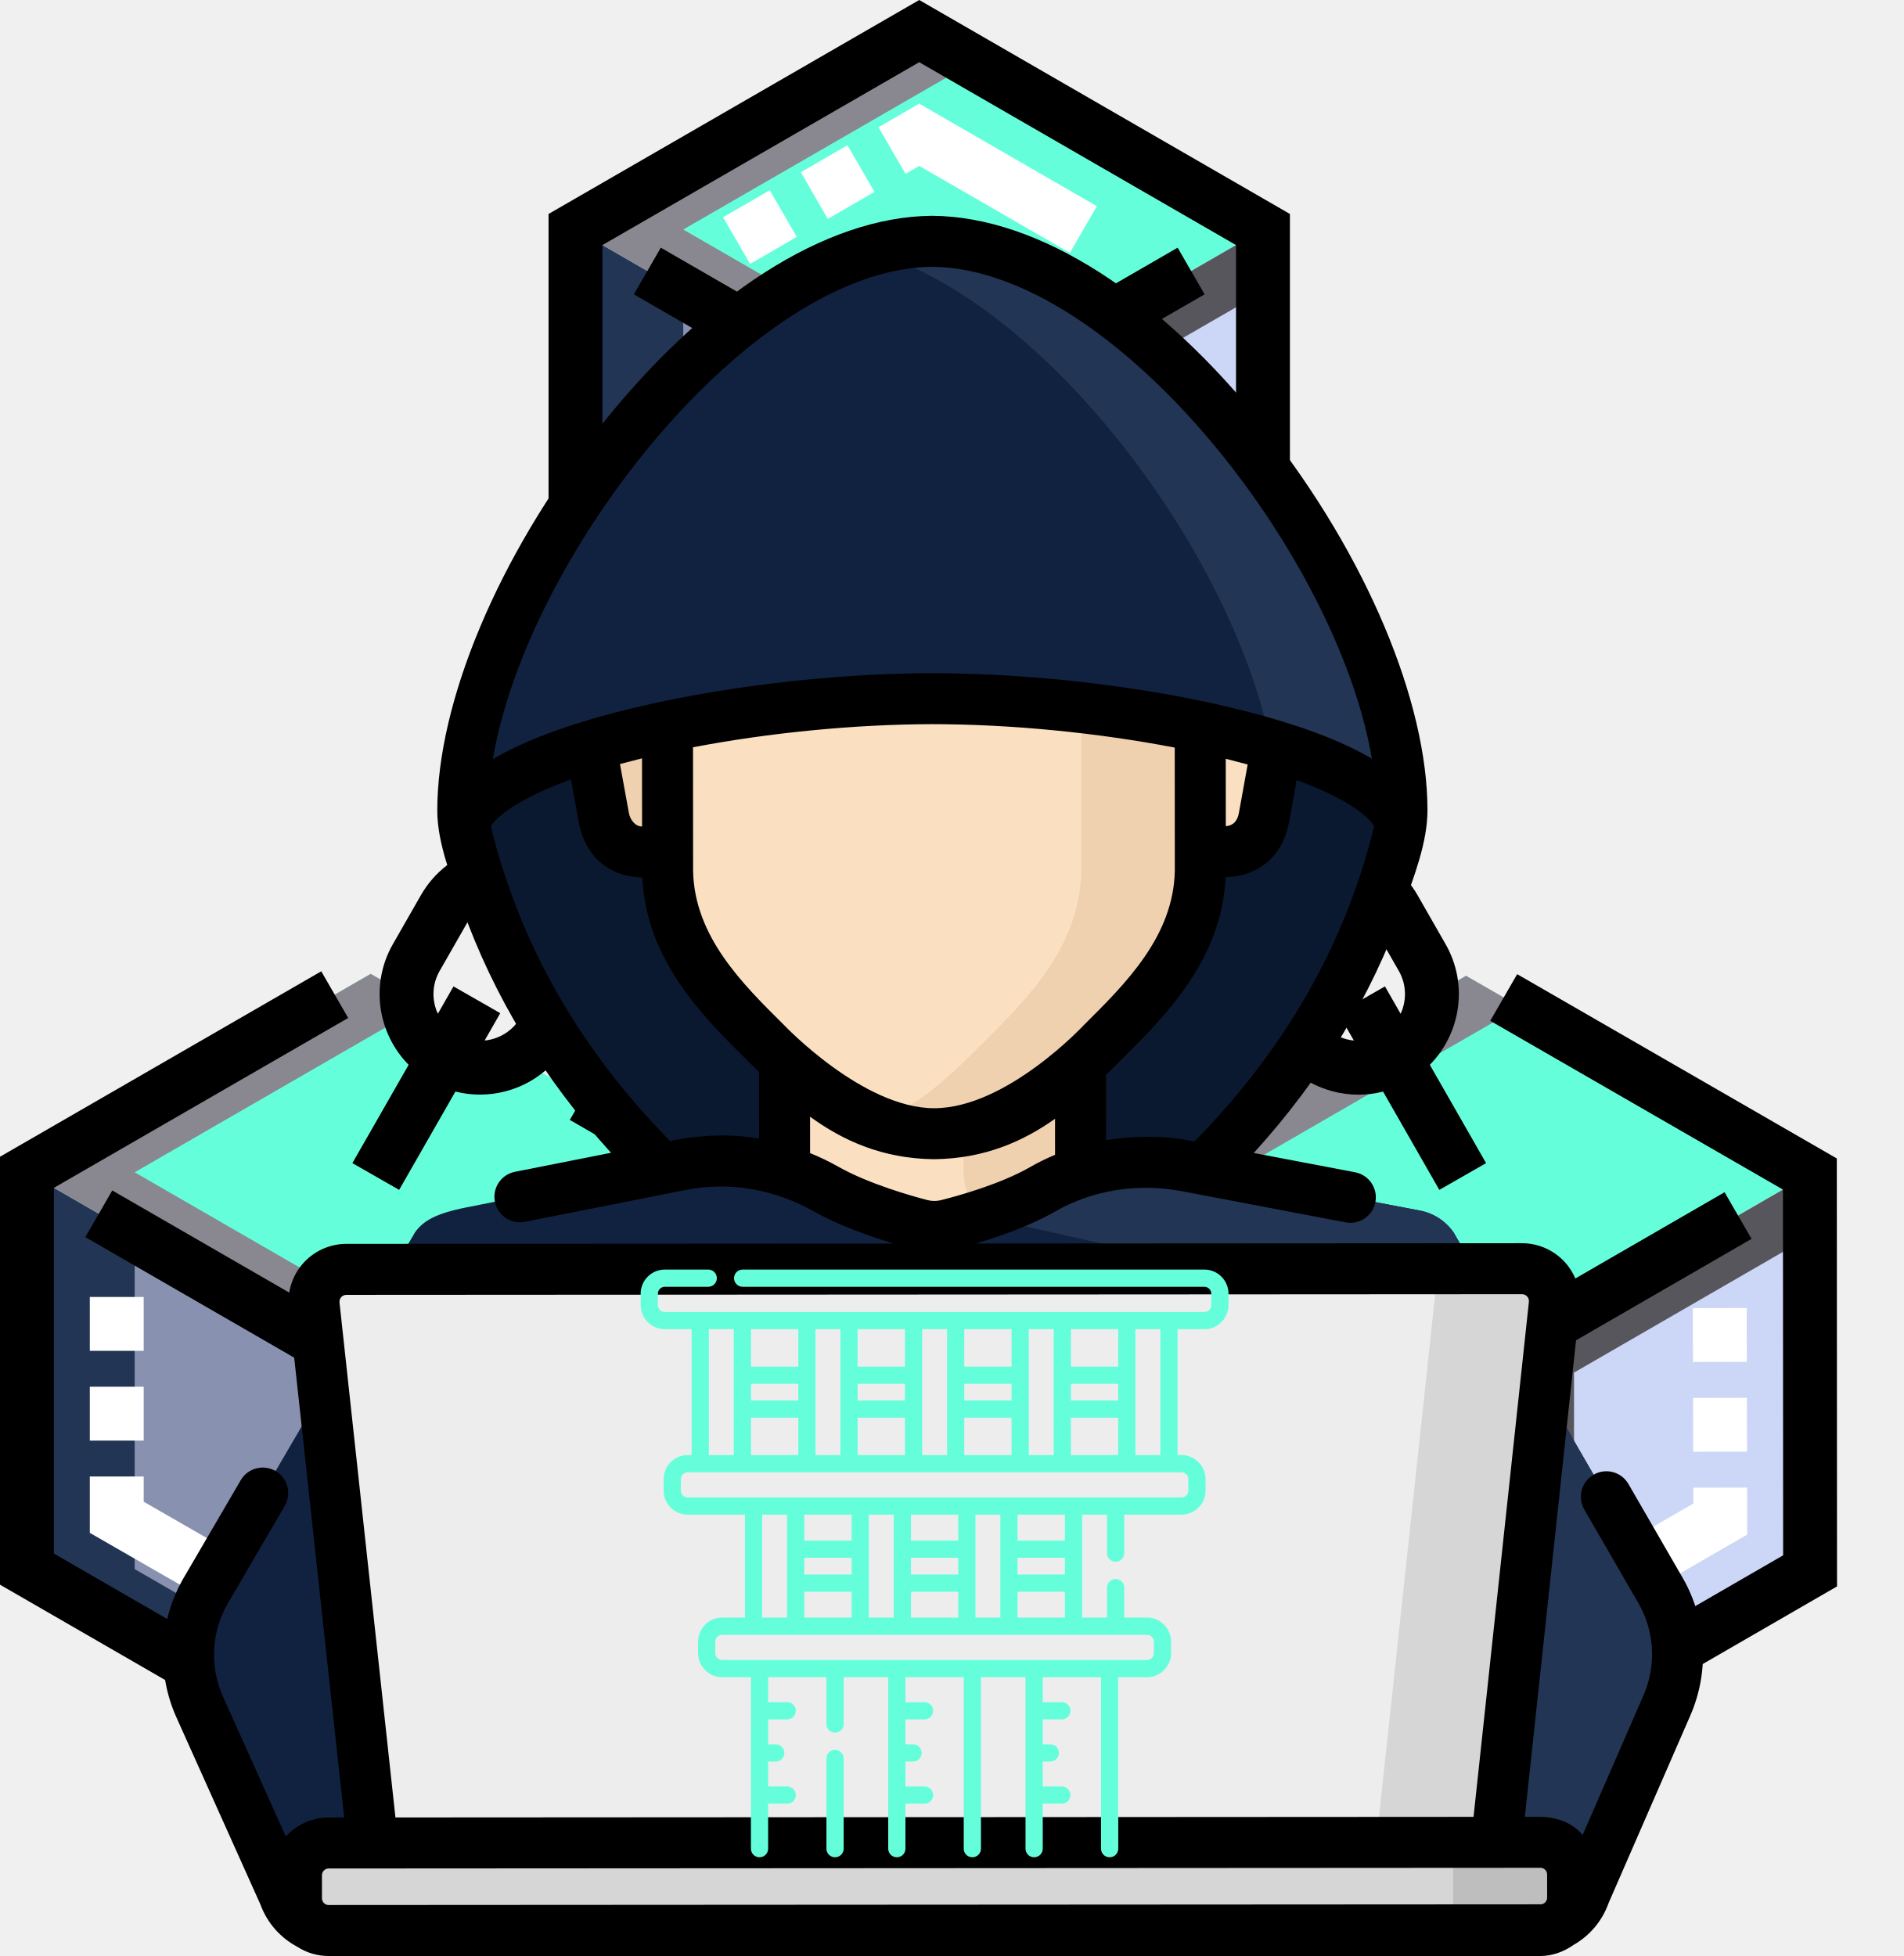
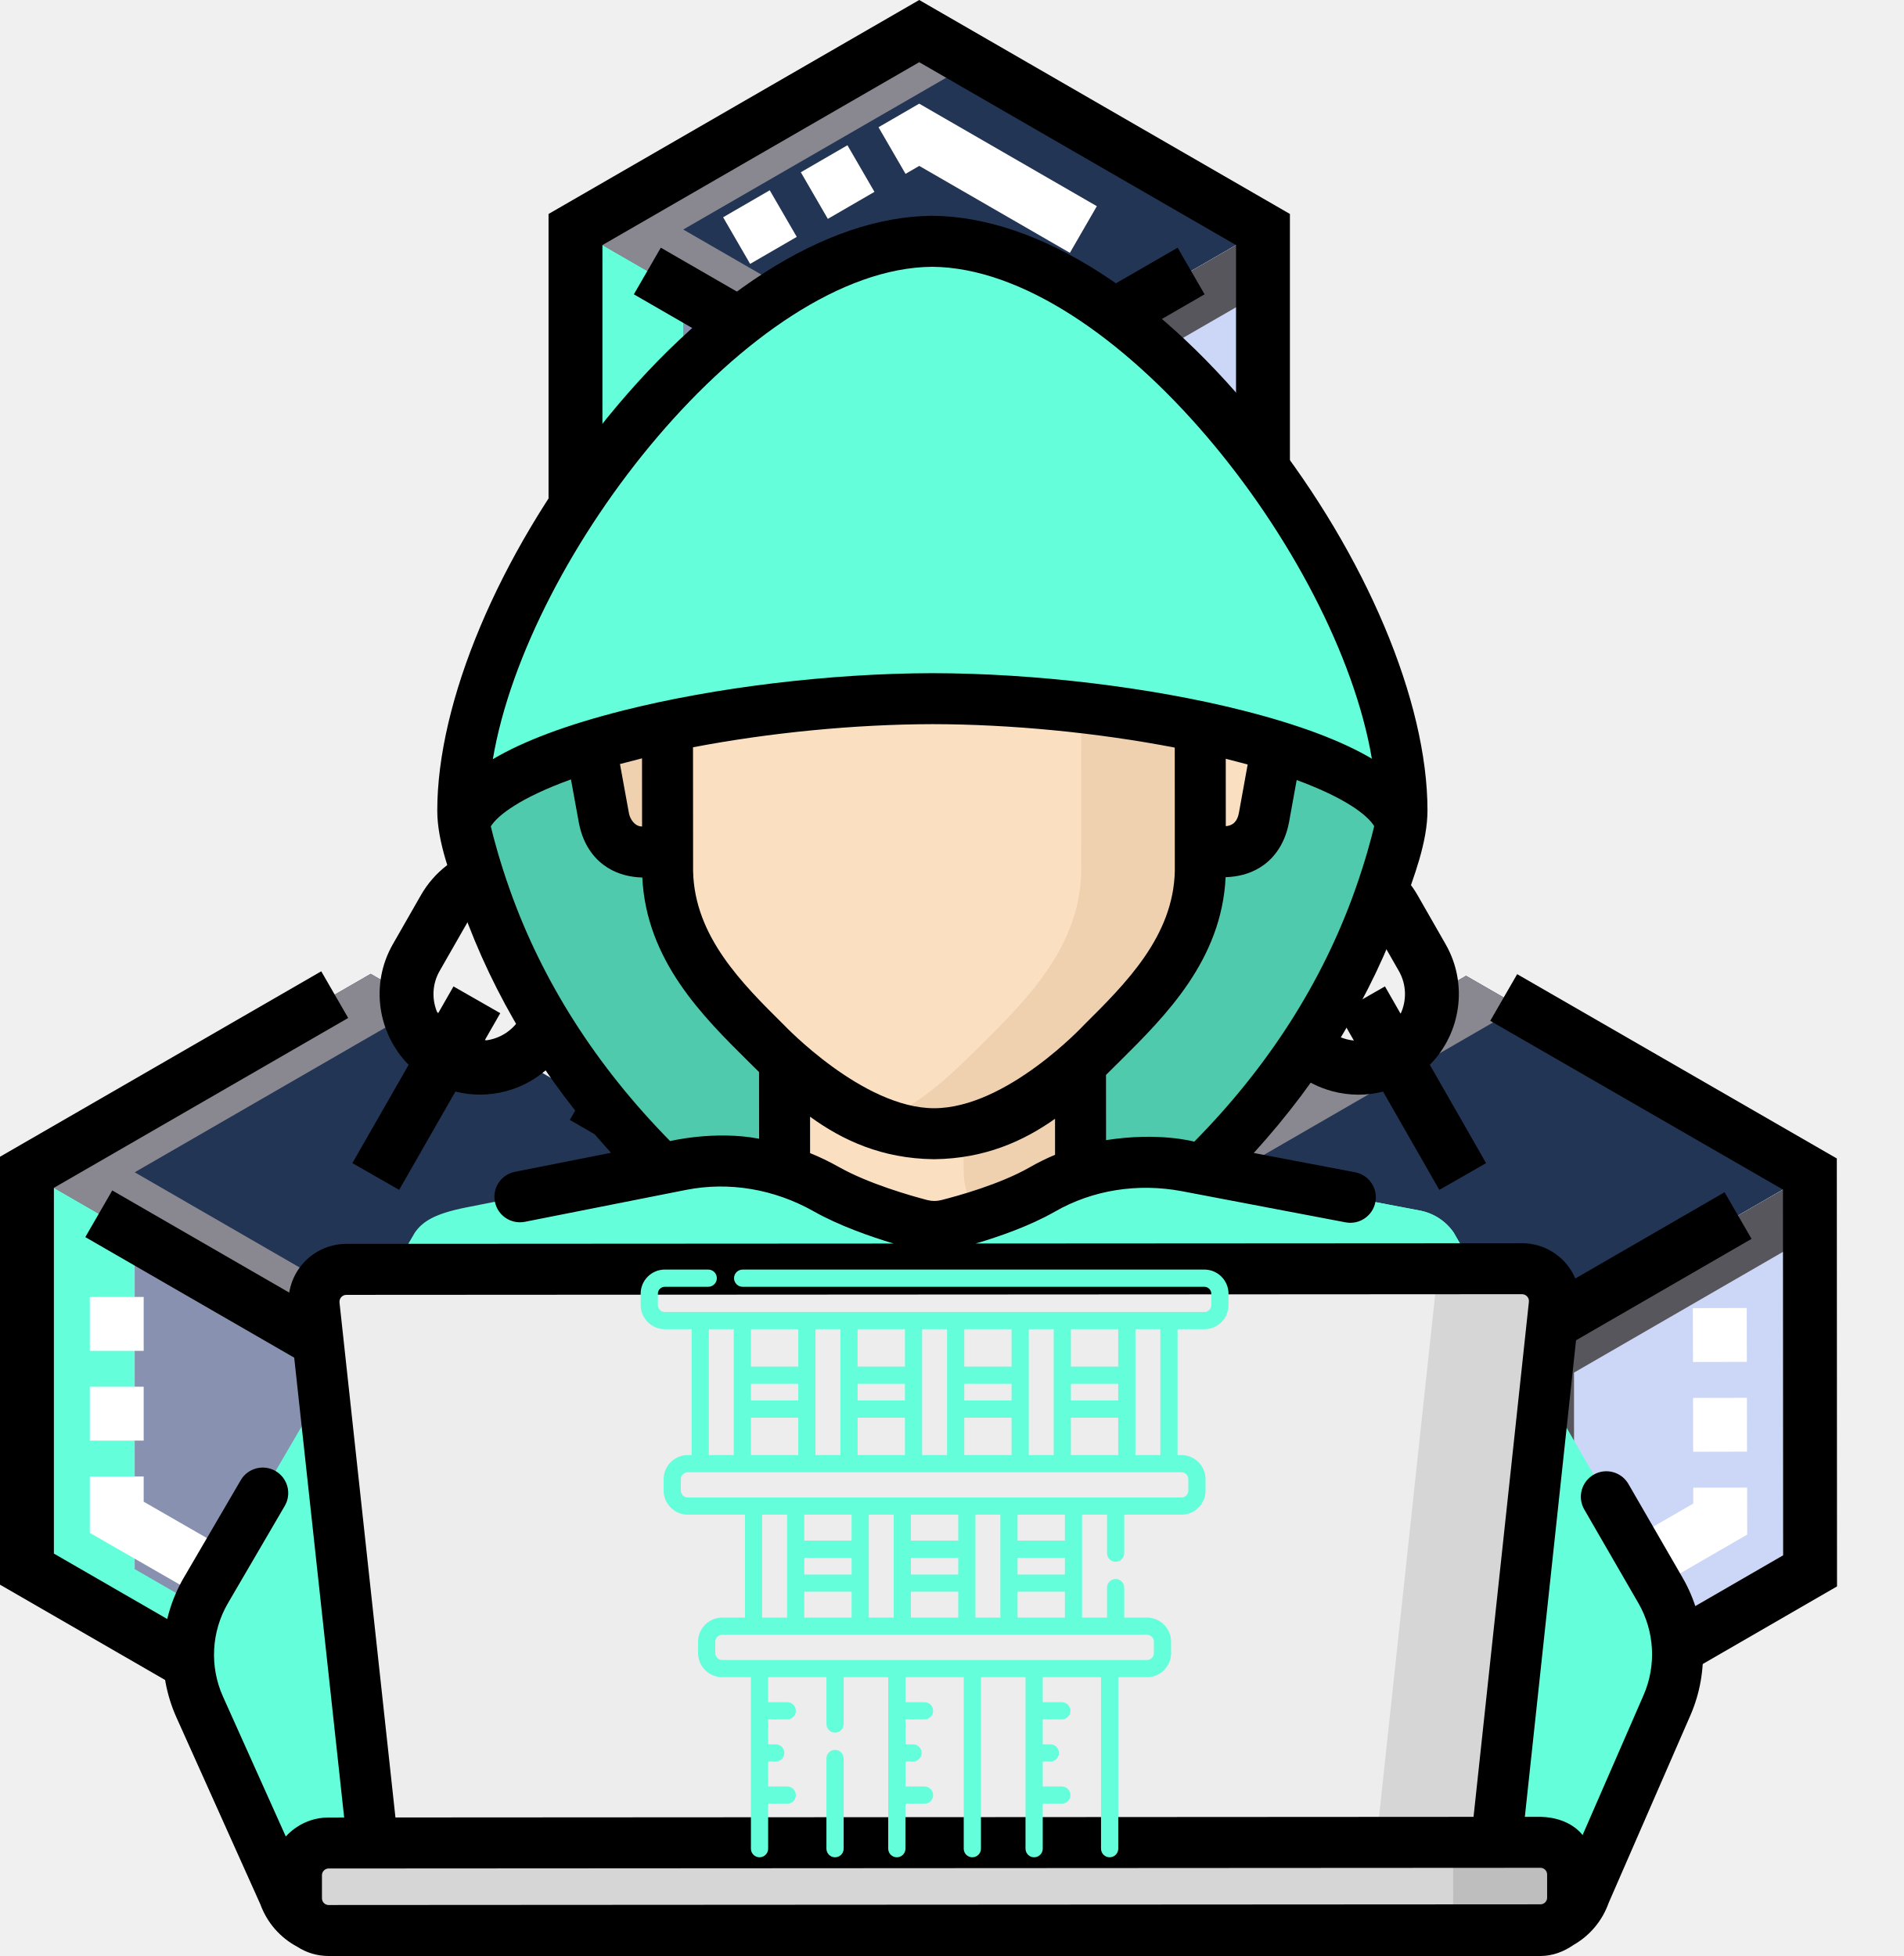
<svg xmlns="http://www.w3.org/2000/svg" width="829" height="852" viewBox="0 0 829 852" fill="none">
  <path d="M250.616 99.976V272.827L400.311 359.259V186.401L250.616 99.976Z" fill="#8892B0" />
-   <path d="M550.006 99.976L400.311 13.55L250.616 99.976L400.311 186.401L550.006 99.976Z" fill="#64FFDA" />
+   <path d="M550.006 99.976L400.311 13.55L250.616 99.976L400.311 186.401L550.006 99.976Z" fill="#233554" />
  <path d="M400.311 186.401V359.259L550.006 272.827V99.976L400.311 186.401Z" fill="#CCD6F6" />
-   <path d="M788.177 511.383L638.44 425.031L488.788 511.536L638.525 597.888L788.177 511.383Z" fill="#64FFDA" />
+   <path d="M788.177 511.383L638.44 425.031L488.788 511.536L638.525 597.888L788.177 511.383Z" fill="#233554" />
  <path d="M638.611 770.74L788.263 684.241L788.177 511.383L638.525 597.888L638.611 770.74Z" fill="#CCD6F6" />
  <path d="M638.525 597.888L488.788 511.536L488.873 684.387L638.611 770.74L638.525 597.888Z" fill="#8892B0" />
  <path d="M161.432 769.91L311.127 683.484V510.626L161.432 597.058V769.91Z" fill="#CCD6F6" />
  <path d="M11.731 510.626V683.484L161.432 769.91V597.058L11.731 510.626Z" fill="#8892B0" />
-   <path d="M161.432 597.058L311.127 510.626L161.432 424.2L11.731 510.626L161.432 597.058Z" fill="#64FFDA" />
-   <path d="M297.546 272.827V127.069L250.616 99.976V272.827L400.311 359.259V332.159L297.546 272.827Z" fill="#233554" />
+   <path d="M161.432 597.058L311.127 510.626L161.432 424.2L11.731 510.626L161.432 597.058Z" fill="#233554" />
+   <path d="M297.546 272.827V127.069L250.616 99.976V272.827L400.311 359.259V332.159L297.546 272.827Z" fill="#64FFDA" />
  <path d="M297.546 99.976L423.779 27.093L400.311 13.55L250.616 99.976L400.311 186.401L423.779 172.852L297.546 99.976Z" fill="#898890" />
  <path d="M447.241 186.401L550.006 127.069V99.976L400.311 186.401V359.259L447.241 332.159V186.401Z" fill="#57565C" />
  <path d="M535.718 511.536L661.932 438.58L638.44 425.031L488.788 511.536L638.525 597.888L661.963 584.338L535.718 511.536Z" fill="#898890" />
  <path d="M685.455 597.888L788.19 538.507L788.177 511.383L638.525 597.888L638.611 770.74L685.529 743.622L685.455 597.888Z" fill="#57565C" />
-   <path d="M535.803 684.387L535.73 538.605L488.788 511.536L488.873 684.387L638.611 770.74L638.599 743.671L535.803 684.387Z" fill="#233554" />
+   <path d="M535.803 684.387L535.73 538.605L488.788 511.536L488.873 684.387L638.611 770.74L638.599 743.671L535.803 684.387Z" fill="#64FFDA" />
  <path d="M208.362 597.058L311.127 537.726V510.626L161.432 597.058V769.91L208.362 742.816V597.058Z" fill="#57565C" />
-   <path d="M58.661 683.484V537.726L11.731 510.626V683.484L161.432 769.91V742.816L58.661 683.484Z" fill="#233554" />
+   <path d="M58.661 683.484V537.726L11.731 510.626V683.484L161.432 769.91V742.816L58.661 683.484Z" fill="#64FFDA" />
  <path d="M58.661 510.626L184.894 437.75L161.432 424.2L11.731 510.626L161.432 597.058L184.894 583.508L58.661 510.626Z" fill="#898890" />
  <path d="M531.934 266.504C524.53 264.49 516.901 264.441 509.662 266.29L485.345 223.792L464.978 235.443L489.294 277.948C484.033 283.246 480.2 289.85 478.186 297.253C475.116 308.539 476.624 320.343 482.434 330.493L494.635 351.825C500.439 361.975 509.857 369.257 521.143 372.333C524.963 373.37 528.851 373.889 532.709 373.889C536.322 373.889 539.911 373.431 543.414 372.54L548.199 380.896C534.723 394.531 531.354 416.003 541.327 433.435L553.528 454.767C559.338 464.917 568.75 472.198 580.035 475.269C583.856 476.312 587.744 476.825 591.602 476.825C595.215 476.825 598.81 476.373 602.307 475.476L626.801 518.292L647.174 506.641L622.668 463.812C636.145 450.183 639.514 428.705 629.541 411.279L617.34 389.948C607.367 372.516 587.146 364.539 568.567 369.244L563.782 360.889C569.049 355.585 572.876 348.987 574.89 341.583C577.96 330.298 576.453 318.488 570.642 308.337L558.441 287.012C552.637 276.855 543.219 269.574 531.934 266.504V266.504ZM596.967 401.599L609.174 422.931C612.567 428.864 612.628 435.809 609.955 441.583L603.131 429.663L582.764 441.315L589.594 453.247C588.458 453.137 587.323 452.93 586.2 452.625C580.963 451.202 576.593 447.821 573.895 443.109L561.694 421.783C558.301 415.845 558.234 408.899 560.913 403.125L567.908 415.35L588.281 403.699L581.281 391.467C587.616 392.09 593.573 395.667 596.967 401.599V401.599ZM544.238 326.727L523.871 338.379L530.695 350.311C529.559 350.201 528.424 349.994 527.301 349.689C522.064 348.26 517.694 344.885 515.002 340.173L502.802 318.842C500.104 314.13 499.402 308.649 500.83 303.412C501.135 302.289 501.532 301.208 502.008 300.171L509.015 312.415L529.382 300.757L522.388 288.531C528.723 289.148 534.68 292.725 538.074 298.657L550.275 319.989C552.972 324.701 553.674 330.176 552.246 335.419C551.941 336.542 551.544 337.622 551.068 338.66L544.238 326.727Z" fill="black" />
  <path d="M173.822 518.292L198.328 475.464C201.855 476.355 205.45 476.794 209.021 476.794C224.225 476.794 239.02 468.878 247.095 454.761L259.302 433.435C265.106 423.285 266.614 411.475 263.544 400.189C261.53 392.786 257.697 386.188 252.435 380.884L257.22 372.528C260.754 373.419 264.343 373.859 267.914 373.859C283.118 373.859 297.913 365.942 305.994 351.825L318.195 330.493C328.168 313.068 324.799 291.595 311.322 277.96L335.651 235.443L315.283 223.792L290.955 266.309C272.375 261.597 252.155 269.58 242.181 287.006L229.98 308.337C220.007 325.769 223.376 347.241 236.853 360.87L232.068 369.232C224.829 367.383 217.2 367.426 209.796 369.44C198.511 372.51 189.099 379.791 183.289 389.941L171.088 411.273C161.115 428.705 164.484 450.177 177.954 463.812L153.455 506.635L173.822 518.292ZM248.376 335.419C246.954 330.176 247.65 324.701 250.348 319.989L262.549 298.657C265.942 292.725 271.899 289.154 278.241 288.531L271.246 300.763L291.614 312.415L298.608 300.183C301.288 305.963 301.227 312.909 297.827 318.842L285.626 340.173C282.227 346.106 276.276 349.683 269.934 350.299L276.752 338.385L256.384 326.727L249.561 338.66C249.078 337.622 248.682 336.542 248.376 335.419ZM191.455 422.931L203.656 401.599C206.354 396.887 210.718 393.506 215.955 392.084C217.078 391.779 218.213 391.571 219.348 391.461L212.347 403.699L232.715 415.35L239.709 403.125C242.389 408.899 242.328 415.845 238.934 421.783L226.727 443.109C223.334 449.048 217.377 452.618 211.041 453.241L217.859 441.321L197.491 429.669L190.674 441.589C187.994 435.809 188.055 428.864 191.455 422.931V422.931Z" fill="black" />
  <path d="M518.103 641.76L567.072 641.62L567.004 618.152L518.018 618.292C512.836 599.884 495.892 586.359 475.867 586.359H475.739L451.166 586.432C431.085 586.487 414.154 600.128 409.07 618.604L399.438 618.634C397.43 611.438 393.585 604.846 388.141 599.438C379.877 591.223 368.921 586.7 357.269 586.7H357.141L332.568 586.768C320.874 586.804 309.894 591.388 301.648 599.683C296.234 605.127 292.426 611.737 290.46 618.945L241.132 619.086L241.199 642.548L290.54 642.407C295.721 660.822 312.671 674.341 332.697 674.341H332.819L357.391 674.268C369.086 674.237 380.072 669.647 388.318 661.359C393.726 655.914 397.534 649.304 399.506 642.096L409.119 642.065C411.127 649.261 414.978 655.853 420.416 661.267C428.68 669.482 439.636 673.999 451.288 673.999H451.416L475.989 673.932C487.683 673.895 498.669 669.312 506.915 661.017C512.323 655.579 516.132 648.969 518.103 641.76V641.76ZM371.68 644.812C367.853 648.663 362.756 650.787 357.33 650.806L332.758 650.873H332.697C325.885 650.873 319.836 647.504 316.15 642.334L329.883 642.297L329.816 618.829L316.064 618.872C316.724 617.938 317.462 617.053 318.286 616.229C322.113 612.378 327.209 610.254 332.635 610.236L357.208 610.162H357.269C362.677 610.162 367.761 612.262 371.594 616.077C372.424 616.895 373.169 617.773 373.834 618.707L359.729 618.744L359.796 642.212L373.901 642.169C373.242 643.103 372.498 643.988 371.68 644.812V644.812ZM475.922 650.464L451.349 650.537H451.288C445.88 650.537 440.796 648.438 436.963 644.629C436.139 643.805 435.388 642.926 434.729 641.998L448.474 641.956L448.407 618.494L434.674 618.53C438.342 613.33 444.397 609.918 451.233 609.894L475.806 609.827H475.867C482.678 609.827 488.721 613.196 492.413 618.365L478.326 618.408L478.394 641.87L492.493 641.833C491.833 642.767 491.095 643.646 490.271 644.476C486.444 648.322 481.348 650.452 475.922 650.464V650.464Z" fill="black" />
  <path d="M412.042 323.132V193.182L524.585 128.204L512.848 107.886L400.311 172.858L287.775 107.886L276.038 128.204L388.58 193.182V323.132H412.042Z" fill="black" />
  <path d="M751.031 519.312L638.525 584.344L525.94 519.415L514.215 539.74L626.801 604.669L626.862 734.619L650.323 734.613L650.269 604.663L762.775 539.624L751.031 519.312Z" fill="black" />
  <path d="M173.169 733.783V603.833L285.706 538.861L273.975 518.542L161.438 583.514L48.883 518.536L37.152 538.861L149.701 603.833V733.783H173.169Z" fill="black" />
  <path d="M262.347 106.75L400.311 27.093L538.275 106.75V252.765H561.743V93.201L400.311 0L238.885 93.201V252.765H262.347V106.75Z" fill="black" />
  <path d="M400.311 372.803L465.118 335.388L453.387 315.07L400.311 345.709L347.223 315.057L335.492 335.376L400.311 372.803Z" fill="black" />
  <path d="M161.432 756.366L23.468 676.709V517.401L151.63 443.408L139.899 423.083L0 503.857V690.259L161.432 783.459L310.419 697.443L298.688 677.118L161.432 756.366Z" fill="black" />
  <path d="M322.858 570.966V503.857L259.875 467.493L248.145 487.817L299.396 517.401V570.966H322.858Z" fill="black" />
  <path d="M799.908 504.608L660.706 424.329L648.981 444.653L776.453 518.164L776.532 677.472L638.605 757.196L503.729 679.413L492.004 699.738L638.617 784.29L800 691.01L799.908 504.608Z" fill="black" />
  <path d="M541.028 467.786L477.051 504.767L477.081 568.146L500.549 568.134L500.519 518.304L552.771 488.098L541.028 467.786Z" fill="black" />
  <path d="M326.672 114.948L314.911 94.641L335.211 82.88L346.979 103.18L326.672 114.948ZM465.924 110.132L400.323 72.26L394.348 75.726L382.581 55.42L400.299 45.154L477.661 89.813L465.924 110.132ZM360.51 95.337L348.749 75.031L369.049 63.269L380.811 83.569L360.51 95.337Z" fill="white" />
  <path d="M683.557 713.141L671.814 692.828L737.396 654.919L737.384 648.01L760.846 647.961L760.889 668.439L683.557 713.141ZM737.347 632.367L737.299 608.905L760.76 608.85L760.815 632.318L737.347 632.367ZM737.262 593.262L737.213 569.794L760.681 569.745L760.73 593.207L737.262 593.262Z" fill="white" />
  <path d="M124.67 716.895L39.111 667.688V643.146H62.573V654.12L136.365 696.558L124.67 716.895ZM39.111 627.502V604.034H62.573V627.496L39.111 627.502ZM62.573 588.391H39.111V564.923H62.573V588.391Z" fill="white" />
-   <path d="M601.956 387.399C605.362 377.406 608.213 367.216 610.492 356.899C610.683 356.026 608.959 353.059 606.183 349.005C589.262 324.288 565.181 305.337 537.318 294.332L461.653 264.445C425.878 250.317 386.068 250.346 350.317 264.526L274.784 294.476C246.95 305.516 222.91 324.496 206.023 349.219C203.247 353.284 201.518 356.257 201.715 357.136C204.294 368.777 207.619 380.251 211.633 391.482C250.53 500.105 343.556 552.807 343.556 552.807L468.87 552.737C468.87 552.737 561.717 499.995 600.539 391.47C601.019 390.117 601.493 388.758 601.956 387.399Z" fill="#0A192F" />
+   <path d="M601.956 387.399C605.362 377.406 608.213 367.216 610.492 356.899C610.683 356.026 608.959 353.059 606.183 349.005C589.262 324.288 565.181 305.337 537.318 294.332L461.653 264.445C425.878 250.317 386.068 250.346 350.317 264.526L274.784 294.476C246.95 305.516 222.91 324.496 206.023 349.219C203.247 353.284 201.518 356.257 201.715 357.136C204.294 368.777 207.619 380.251 211.633 391.482C250.53 500.105 343.556 552.807 343.556 552.807L468.87 552.737C468.87 552.737 561.717 499.995 600.539 391.47C601.019 390.117 601.493 388.758 601.956 387.399Z" fill="#50CAAD" />
  <path d="M293.452 298.663L279.127 298.675C273.94 298.675 269.163 300.433 265.352 303.382C258.736 308.5 255.838 317.105 257.336 325.335L262.981 356.309C267.364 379.262 293.527 368.754 293.527 368.754L293.452 298.663Z" fill="#EFD0AF" />
  <path d="M519.894 298.536L534.219 298.524C539.406 298.524 544.189 300.271 548 303.215C554.621 308.327 557.53 316.926 556.038 325.161L550.429 356.136C546.08 379.1 519.9 368.621 519.9 368.621L519.894 298.536Z" fill="#FAE0C1" />
  <path d="M451.642 611.927L500.59 565.894C509.068 557.925 504.887 543.71 493.454 541.593C480.153 538.927 470.576 523.504 470.564 509.937L470.53 449.48L406.089 449.521L341.642 449.555L341.677 510.012C341.683 523.579 332.123 539.014 318.828 541.691C307.389 543.825 303.231 558.046 311.709 566.004L360.715 611.979C386.287 635.967 426.098 635.944 451.642 611.927Z" fill="#FAE0C1" />
  <path d="M493.454 541.593C480.147 538.927 470.57 523.504 470.564 509.937L470.53 449.486L419.615 449.515L419.644 509.937C419.656 523.504 429.233 538.927 442.534 541.593C453.973 543.71 458.148 557.925 449.676 565.894L400.722 611.927C394.713 617.577 387.912 621.903 380.689 624.893C404.175 634.637 432.089 630.311 451.636 611.927L500.59 565.894C509.068 557.93 504.887 543.71 493.454 541.593Z" fill="#EFD0AF" />
  <path d="M485.999 169.781C467.36 152.571 441.169 137.552 406.58 137.159C371.992 137.593 345.817 152.64 327.202 169.874C303.456 191.856 290.601 224.489 290.618 258.159L290.624 262.224H290.653L290.722 379.58C291.393 412.307 313.993 434.953 333.632 454.402C351.705 472.294 372.194 493.432 406.788 493.825C441.371 493.391 461.843 472.237 479.892 454.315C499.509 434.843 522.086 412.174 522.722 379.447L522.653 262.091H522.687L522.681 258.02C522.664 224.356 509.774 191.74 485.999 169.781V169.781Z" fill="#FAE0C1" />
  <path d="M522.653 262.091H522.681V258.026C522.658 224.356 509.768 191.74 485.999 169.781C481.413 165.548 476.365 161.442 470.853 157.66V262.091L470.825 183.175L470.888 379.447C470.252 412.174 447.675 434.849 428.059 454.321C415.035 467.246 400.757 481.854 380.828 489.158C388.549 491.986 397.113 493.715 406.783 493.831C441.371 493.397 461.838 472.237 479.887 454.321C499.503 434.849 522.08 412.174 522.716 379.447L522.653 262.091Z" fill="#EFD0AF" />
-   <path d="M618.334 527.292L516.962 507.993C495.408 503.887 472.947 507.19 453.921 518.102C440.267 525.927 421.761 531.201 412.531 533.532C408.772 534.48 404.851 534.463 401.098 533.485C391.926 531.097 373.547 525.73 359.726 517.929C340.538 507.103 318.25 503.124 296.638 507.404C256.105 515.43 203.16 525.909 203.16 525.909C189.252 528.662 184.099 532.016 180.67 536.88L89.662 692.734C80.611 708.233 79.605 727.149 86.955 743.527L123.689 825.357C126.934 834.662 135.718 840.902 145.572 840.896L668.247 840.596C678.177 840.59 686.996 834.258 690.177 824.848L725.939 742.775C732.989 726.6 731.936 708.042 723.112 692.763L633 536.787C629.535 531.825 624.273 528.419 618.334 527.292V527.292Z" fill="#112240" />
-   <path d="M690.177 824.848L725.939 742.775C732.989 726.6 731.936 708.042 723.111 692.763L632.999 536.787C629.535 531.825 624.273 528.419 618.334 527.292L516.962 507.993C495.408 503.887 472.947 507.184 453.921 518.096C445.367 523.001 434.906 526.904 426.017 529.709C426.011 529.709 426.011 529.709 426.011 529.709C428.689 529.992 553.447 558.283 553.447 558.283C559.392 559.417 564.649 562.823 568.113 567.785L658.225 708.95C667.056 724.229 668.103 742.787 661.053 758.962L625.476 840.619L668.247 840.596C678.177 840.59 686.996 834.258 690.177 824.848V824.848Z" fill="#233554" />
+   <path d="M618.334 527.292L516.962 507.993C495.408 503.887 472.947 507.19 453.921 518.102C440.267 525.927 421.761 531.201 412.531 533.532C408.772 534.48 404.851 534.463 401.098 533.485C391.926 531.097 373.547 525.73 359.726 517.929C340.538 507.103 318.25 503.124 296.638 507.404C256.105 515.43 203.16 525.909 203.16 525.909C189.252 528.662 184.099 532.016 180.67 536.88L89.662 692.734C80.611 708.233 79.605 727.149 86.955 743.527L123.689 825.357C126.934 834.662 135.718 840.902 145.572 840.896L668.247 840.596C678.177 840.59 686.996 834.258 690.177 824.848L725.939 742.775C732.989 726.6 731.936 708.042 723.112 692.763L633 536.787C629.535 531.825 624.273 528.419 618.334 527.292V527.292Z" fill="#64FFDA" />
+   <path d="M690.177 824.848L725.939 742.775C732.989 726.6 731.936 708.042 723.111 692.763L632.999 536.787C629.535 531.825 624.273 528.419 618.334 527.292L516.962 507.993C495.408 503.887 472.947 507.184 453.921 518.096C445.367 523.001 434.906 526.904 426.017 529.709C426.011 529.709 426.011 529.709 426.011 529.709C428.689 529.992 553.447 558.283 553.447 558.283C559.392 559.417 564.649 562.823 568.113 567.785L658.225 708.95C667.056 724.229 668.103 742.787 661.053 758.962L625.476 840.619L668.247 840.596C678.177 840.59 686.996 834.258 690.177 824.848V824.848Z" fill="#64FFDA" />
  <path d="M649.117 826.364L164.83 826.635L136.811 568.565C135.903 560.209 142.444 552.922 150.841 552.916L662.794 552.621C671.197 552.616 677.743 559.902 676.847 568.259L649.117 826.364Z" fill="#EDEDED" />
  <path d="M662.794 552.621L626.204 552.645L596.792 826.364H649.117L676.847 568.259C677.743 559.902 671.197 552.616 662.794 552.621Z" fill="#D6D6D6" />
  <path d="M670.861 840.896H143.109C135.377 840.902 129.102 834.639 129.096 826.907L129.091 816.787C129.091 809.049 135.354 802.78 143.086 802.774L670.838 802.474C678.57 802.474 684.839 808.737 684.845 816.469L684.851 826.589C684.851 834.321 678.587 840.891 670.861 840.896Z" fill="#D6D6D6" />
  <path d="M684.845 816.469C684.839 808.737 678.57 802.474 670.832 802.479L632.82 802.497L632.832 840.619L670.856 840.896C678.588 840.891 684.851 834.321 684.851 826.589L684.845 816.469Z" fill="#BEBEBE" />
-   <path d="M610.017 358.992C610.179 358.298 610.336 357.599 610.492 356.899V356.893C610.526 355.563 610.538 354.233 610.538 352.897C610.486 259.662 499.214 105.734 405.886 105.104C312.565 105.838 201.466 259.893 201.524 353.134C201.524 354.302 201.535 355.465 201.564 356.627C201.634 356.847 201.686 357.02 201.709 357.136C201.848 357.743 201.986 358.35 202.119 358.958C210.482 328.516 317.249 304.493 406.002 304.325C495.021 304.394 602.187 328.435 610.017 358.992Z" fill="#112240" />
-   <path d="M405.886 105.104C397.009 105.173 387.976 106.63 378.885 109.29C456.095 131.873 536.96 241.162 553.401 324.346C584.56 333.726 606.623 345.749 610.017 358.992C610.179 358.298 610.336 357.604 610.492 356.899C610.492 356.899 610.492 356.899 610.492 356.893C610.526 355.569 610.538 354.233 610.538 352.903C610.486 259.662 499.214 105.734 405.886 105.104Z" fill="#233554" />
+   <path d="M610.017 358.992C610.179 358.298 610.336 357.599 610.492 356.899V356.893C610.526 355.563 610.538 354.233 610.538 352.897C610.486 259.662 499.214 105.734 405.886 105.104C312.565 105.838 201.466 259.893 201.524 353.134C201.524 354.302 201.535 355.465 201.564 356.627C201.634 356.847 201.686 357.02 201.709 357.136C201.848 357.743 201.986 358.35 202.119 358.958C210.482 328.516 317.249 304.493 406.002 304.325C495.021 304.394 602.187 328.435 610.017 358.992Z" fill="#64FFDA" />
+   <path d="M405.886 105.104C397.009 105.173 387.976 106.63 378.885 109.29C456.095 131.873 536.96 241.162 553.401 324.346C584.56 333.726 606.623 345.749 610.017 358.992C610.179 358.298 610.336 357.604 610.492 356.899C610.492 356.899 610.492 356.899 610.492 356.893C610.526 355.569 610.538 354.233 610.538 352.903C610.486 259.662 499.214 105.734 405.886 105.104Z" fill="#64FFDA" />
  <path d="M732.734 687.205L709.163 646.406C706.092 641.091 699.302 639.275 693.994 642.346C688.685 645.411 686.863 652.206 689.934 657.515L713.506 698.315C720.538 710.488 721.382 725.449 715.767 738.339L689.188 799.333C688.997 799.125 683.908 791.654 670.838 791.376H664.049L687.892 569.444C688.656 562.331 686.354 555.201 681.572 549.88C676.795 544.566 669.953 541.518 662.794 541.518L424.913 541.657C435.264 538.603 448.617 533.942 459.449 527.731C475.815 518.345 495.501 515.205 514.886 518.9L585.977 532.433C591.997 533.578 597.815 529.628 598.96 523.602C600.111 517.576 596.155 511.764 590.129 510.619L545.999 502.216C575.383 469.906 597.214 433.982 611.006 395.183C615.668 382.067 621.653 367.002 621.647 352.891C621.618 305.476 594.906 242.064 551.926 187.408C505.488 128.357 452.29 94.312 405.973 94H405.811C359.494 94.364 306.331 128.473 259.962 187.576C217.046 242.278 190.403 305.719 190.426 353.146C190.443 367.048 196.55 382.211 201.159 395.189C214.941 433.947 236.743 469.842 266.092 502.135L224.251 510.417C218.237 511.608 214.328 517.449 215.519 523.463C216.71 529.478 222.557 533.375 228.565 532.201L298.801 518.293C317.417 514.609 337.114 517.911 354.278 527.592C365.353 533.844 378.856 538.58 389.179 541.674L150.847 541.807C143.693 541.813 136.852 544.866 132.075 550.193C127.304 555.519 125.008 562.649 125.777 569.763L149.875 791.665L143.086 791.671C131.329 791.671 124.748 799.646 124.464 799.958L97.093 738.981C91.223 725.906 92.033 710.708 99.262 698.332L124.007 655.948C127.101 650.656 125.314 643.855 120.017 640.761C114.726 637.667 107.925 639.454 104.831 644.752L80.085 687.13C69.247 705.688 68.033 728.468 76.835 748.072L113.39 829.504C116.304 837.473 121.978 843.996 129.461 847.975C133.492 850.595 138.187 852 143.12 852H670.873C676.066 851.994 681.022 850.126 685.192 847.212C692.357 843.135 697.776 836.675 700.534 828.897L736.129 747.211C744.544 727.889 743.277 705.457 732.734 687.205V687.205ZM520.091 497.283C520.091 497.283 504.771 492.986 481.674 496.624L481.65 468.206C483.287 466.604 487.717 462.197 487.717 462.197C507.495 442.564 532.01 418.234 533.744 382.084C538.648 381.934 543.917 380.829 548.717 377.863C553.314 375.017 559.242 369.304 561.364 358.119L564.684 339.769C586.122 347.658 595.618 355.158 598.446 359.871C597.283 364.735 594.623 374.965 590.077 387.752C575.851 427.776 552.314 464.603 520.091 497.283V497.283ZM341.451 446.508C323.177 428.412 302.467 407.9 301.831 379.459L301.797 325.503C334.899 319.164 372.235 315.492 406.002 315.428C440.267 315.452 478.152 319.182 511.589 325.641L511.618 379.337C511.017 407.778 490.331 428.314 472.074 446.438C472.074 446.438 438.399 482.721 406.783 482.721C375.728 482.721 341.451 446.508 341.451 446.508V446.508ZM279.613 360.01C276.409 360.01 274.379 356.754 273.911 354.314L269.99 332.801C272.135 332.217 278.606 330.557 279.595 330.32L279.613 360.01ZM533.82 359.86L533.802 330.505C534.45 330.667 540.91 332.327 543.344 332.997C543.344 332.997 539.533 354.025 539.528 354.071C538.938 357.35 537.313 359.576 533.82 359.86ZM405.904 116.207C484.467 116.814 582.27 241.006 597.428 330.47C584.115 322.594 565.337 315.567 541.187 309.46C501.122 299.328 450.59 293.256 405.99 293.221C361.571 293.308 311.183 299.403 271.198 309.524C246.886 315.677 227.993 322.756 214.628 330.684C229.705 241.179 327.352 116.907 405.904 116.207ZM291.832 497.034C259.731 464.418 236.28 427.678 222.088 387.752C217.56 375.023 214.906 364.833 213.738 359.941C216.739 355.129 226.588 347.484 248.644 339.492L252.085 358.385C254.196 369.471 260.13 375.191 264.739 378.03C269.539 380.991 274.807 382.09 279.711 382.229C281.492 418.379 306.024 442.679 325.825 462.29C325.825 462.29 329.388 465.817 330.556 466.968L330.573 495.999C311.113 492.339 291.832 497.034 291.832 497.034V497.034ZM352.78 502.268L352.775 486.411C366.879 496.676 384.096 504.674 406.667 504.928H406.794H406.927C428.782 504.657 445.616 497.127 459.455 487.319L459.461 503.014C455.673 504.599 451.977 506.415 448.404 508.468C435.559 515.829 417.146 520.919 409.819 522.763C407.887 523.249 405.834 523.243 403.897 522.74C396.616 520.843 378.266 515.639 365.191 508.259C361.16 505.981 357.014 503.986 352.78 502.268V502.268ZM147.851 567.363C147.735 566.258 148.198 565.483 148.609 565.02C149.019 564.564 149.742 564.02 150.858 564.02L662.811 563.725C663.922 563.725 664.644 564.269 665.055 564.725C665.466 565.182 665.934 565.963 665.813 567.068L641.709 791.388L172.209 791.659L147.851 567.363ZM670.861 829.492C670.861 829.492 143.109 829.793 143.103 829.793C141.519 829.793 140.212 828.48 140.212 826.901C140.212 826.901 140.206 816.787 140.206 816.781C140.206 815.249 141.501 813.884 143.097 813.884C143.097 813.884 670.85 813.583 670.856 813.583C672.44 813.583 673.747 814.896 673.747 816.475L673.753 826.595C673.753 828.191 672.457 829.492 670.861 829.492V829.492Z" fill="black" />
  <g clip-path="url(#clip0)">
    <path d="M363.651 762.206C361.58 762.206 359.901 763.885 359.901 765.956V805.25C359.901 807.321 361.58 809 363.651 809C365.723 809 367.401 807.321 367.401 805.25V765.956C367.401 763.885 365.722 762.206 363.651 762.206Z" fill="#64FFDA" />
    <path d="M524.48 553H323.417C321.345 553 319.667 554.678 319.667 556.75C319.667 558.822 321.345 560.5 323.417 560.5H524.48C526.145 560.5 527.5 561.855 527.5 563.521V568.458C527.5 570.124 526.145 571.479 524.48 571.479H289.521C287.855 571.479 286.5 570.124 286.5 568.458V563.521C286.5 561.855 287.855 560.5 289.521 560.5H308.424C310.495 560.5 312.174 558.822 312.174 556.75C312.174 554.678 310.495 553 308.424 553H289.521C283.72 553 279 557.719 279 563.521V568.458C279 574.26 283.72 578.979 289.521 578.979H301.192V633.796H299.521C293.72 633.796 289 638.515 289 644.316V649.254C289 655.055 293.72 659.774 299.521 659.774H324.412V704.59H314.521C308.72 704.59 304 709.31 304 715.111V720.048C304 725.85 308.72 730.57 314.521 730.57H327.016V805.25C327.016 807.322 328.695 809 330.766 809C332.838 809 334.516 807.322 334.516 805.25V785.664H342.826C344.898 785.664 346.576 783.986 346.576 781.914C346.576 779.843 344.898 778.164 342.826 778.164H334.516V767.299H337.826C339.898 767.299 341.576 765.62 341.576 763.549C341.576 761.477 339.898 759.799 337.826 759.799H334.516V748.934H342.826C344.898 748.934 346.576 747.256 346.576 745.184C346.576 743.113 344.898 741.434 342.826 741.434H334.516V730.57H359.901V750.964C359.901 753.035 361.58 754.714 363.651 754.714C365.723 754.714 367.401 753.035 367.401 750.964V730.57H386.808V805.25C386.808 807.322 388.486 809 390.558 809C392.629 809 394.308 807.322 394.308 805.25V785.664H402.618C404.689 785.664 406.368 783.986 406.368 781.914C406.368 779.843 404.689 778.164 402.618 778.164H394.308V767.299H397.618C399.689 767.299 401.368 765.62 401.368 763.549C401.368 761.477 399.689 759.799 397.618 759.799H394.308V748.934H402.618C404.689 748.934 406.368 747.256 406.368 745.184C406.368 743.113 404.689 741.434 402.618 741.434H394.308V730.57H419.693V805.25C419.693 807.322 421.371 809 423.443 809C425.514 809 427.193 807.322 427.193 805.25V730.57H446.6V805.25C446.6 807.322 448.278 809 450.35 809C452.421 809 454.1 807.322 454.1 805.25V785.664H462.409C464.48 785.664 466.159 783.986 466.159 781.914C466.159 779.843 464.48 778.164 462.409 778.164H454.1V767.299H457.409C459.48 767.299 461.159 765.62 461.159 763.549C461.159 761.477 459.48 759.799 457.409 759.799H454.1V748.934H462.409C464.48 748.934 466.159 747.256 466.159 745.184C466.159 743.113 464.48 741.434 462.409 741.434H454.1V730.57H479.484V805.25C479.484 807.322 481.163 809 483.234 809C485.306 809 486.984 807.322 486.984 805.25V730.57H499.48C505.281 730.57 510.001 725.85 510.001 720.048V715.111C510.001 709.31 505.281 704.59 499.48 704.59H489.589V691.529C489.589 689.458 487.91 687.779 485.839 687.779C483.767 687.779 482.089 689.458 482.089 691.529V704.59H471.239V659.774H482.089V676.535C482.089 678.607 483.767 680.285 485.839 680.285C487.91 680.285 489.589 678.607 489.589 676.535V659.774H514.48C520.281 659.774 525.001 655.055 525.001 649.254V644.316C525.001 638.515 520.281 633.796 514.48 633.796H512.809V578.979H524.48C530.281 578.979 535 574.26 535 568.458V563.521C535 557.719 530.281 553 524.48 553V553ZM466.367 633.796V617.52H486.96V633.796H466.367ZM486.96 610.02H466.367V602.754H486.96V610.02ZM486.96 595.254H466.367V578.979H486.96V595.254ZM458.867 578.979V633.796H448.018V578.979H458.867ZM419.925 633.796V617.52H440.518V633.796H419.925ZM419.925 602.754H440.518V610.02H419.925V602.754ZM440.518 595.254H419.925V578.979H440.518V595.254H440.518ZM412.425 578.979V633.796H401.576V578.979H412.425ZM373.483 633.796V617.52H394.076V633.796H373.483ZM373.483 602.754H394.076V610.02H373.483V602.754ZM394.076 595.254H373.482V578.979H394.076V595.254ZM365.983 578.979V633.796H355.134V578.979H365.983ZM327.041 633.796V617.52H347.634V633.796H327.041ZM327.041 602.754H347.634V610.02H327.041V602.754ZM347.634 595.254H327.041V578.979H347.634V595.254ZM308.692 578.979H319.541V633.796H308.692V578.979ZM331.912 659.774H342.762V704.59H331.912V659.774ZM370.854 659.774V671.049H350.261V659.774H370.854ZM417.296 659.774V671.049H396.704V659.774H417.296ZM463.738 685.815H443.146V678.549H463.738V685.815ZM435.646 704.59H424.796V659.774H435.646V704.59ZM396.704 704.59V693.315H417.296V704.59H396.704ZM417.296 685.815H396.704V678.549H417.296V685.815ZM389.204 674.789C389.204 674.792 389.203 674.796 389.203 674.799C389.203 674.802 389.204 674.806 389.204 674.809V689.555C389.204 689.558 389.203 689.561 389.203 689.564C389.203 689.567 389.204 689.571 389.204 689.574V704.589H378.354V659.773H389.204V674.789ZM350.261 704.59V693.315H370.854V704.59H350.261ZM370.854 685.815H350.261V678.549H370.854V685.815ZM499.48 712.09C501.145 712.09 502.5 713.445 502.5 715.111V720.048C502.5 721.714 501.145 723.07 499.48 723.07H314.521C312.855 723.07 311.5 721.714 311.5 720.048V715.111C311.5 713.445 312.855 712.09 314.521 712.09H499.48ZM443.146 704.59V693.315H463.738V704.59H443.146ZM463.738 671.049H443.146V659.774H463.738V671.049ZM517.5 644.316V649.254C517.5 650.919 516.145 652.274 514.48 652.274H299.521C297.855 652.274 296.5 650.919 296.5 649.254V644.316C296.5 642.651 297.855 641.296 299.521 641.296H514.48C516.145 641.296 517.5 642.651 517.5 644.316ZM505.309 633.796H494.46V578.979H505.309V633.796Z" fill="#64FFDA" />
  </g>
  <defs>
    <clipPath id="clip0">
      <rect width="256" height="256" fill="white" transform="translate(279 553)" />
    </clipPath>
  </defs>
</svg>
